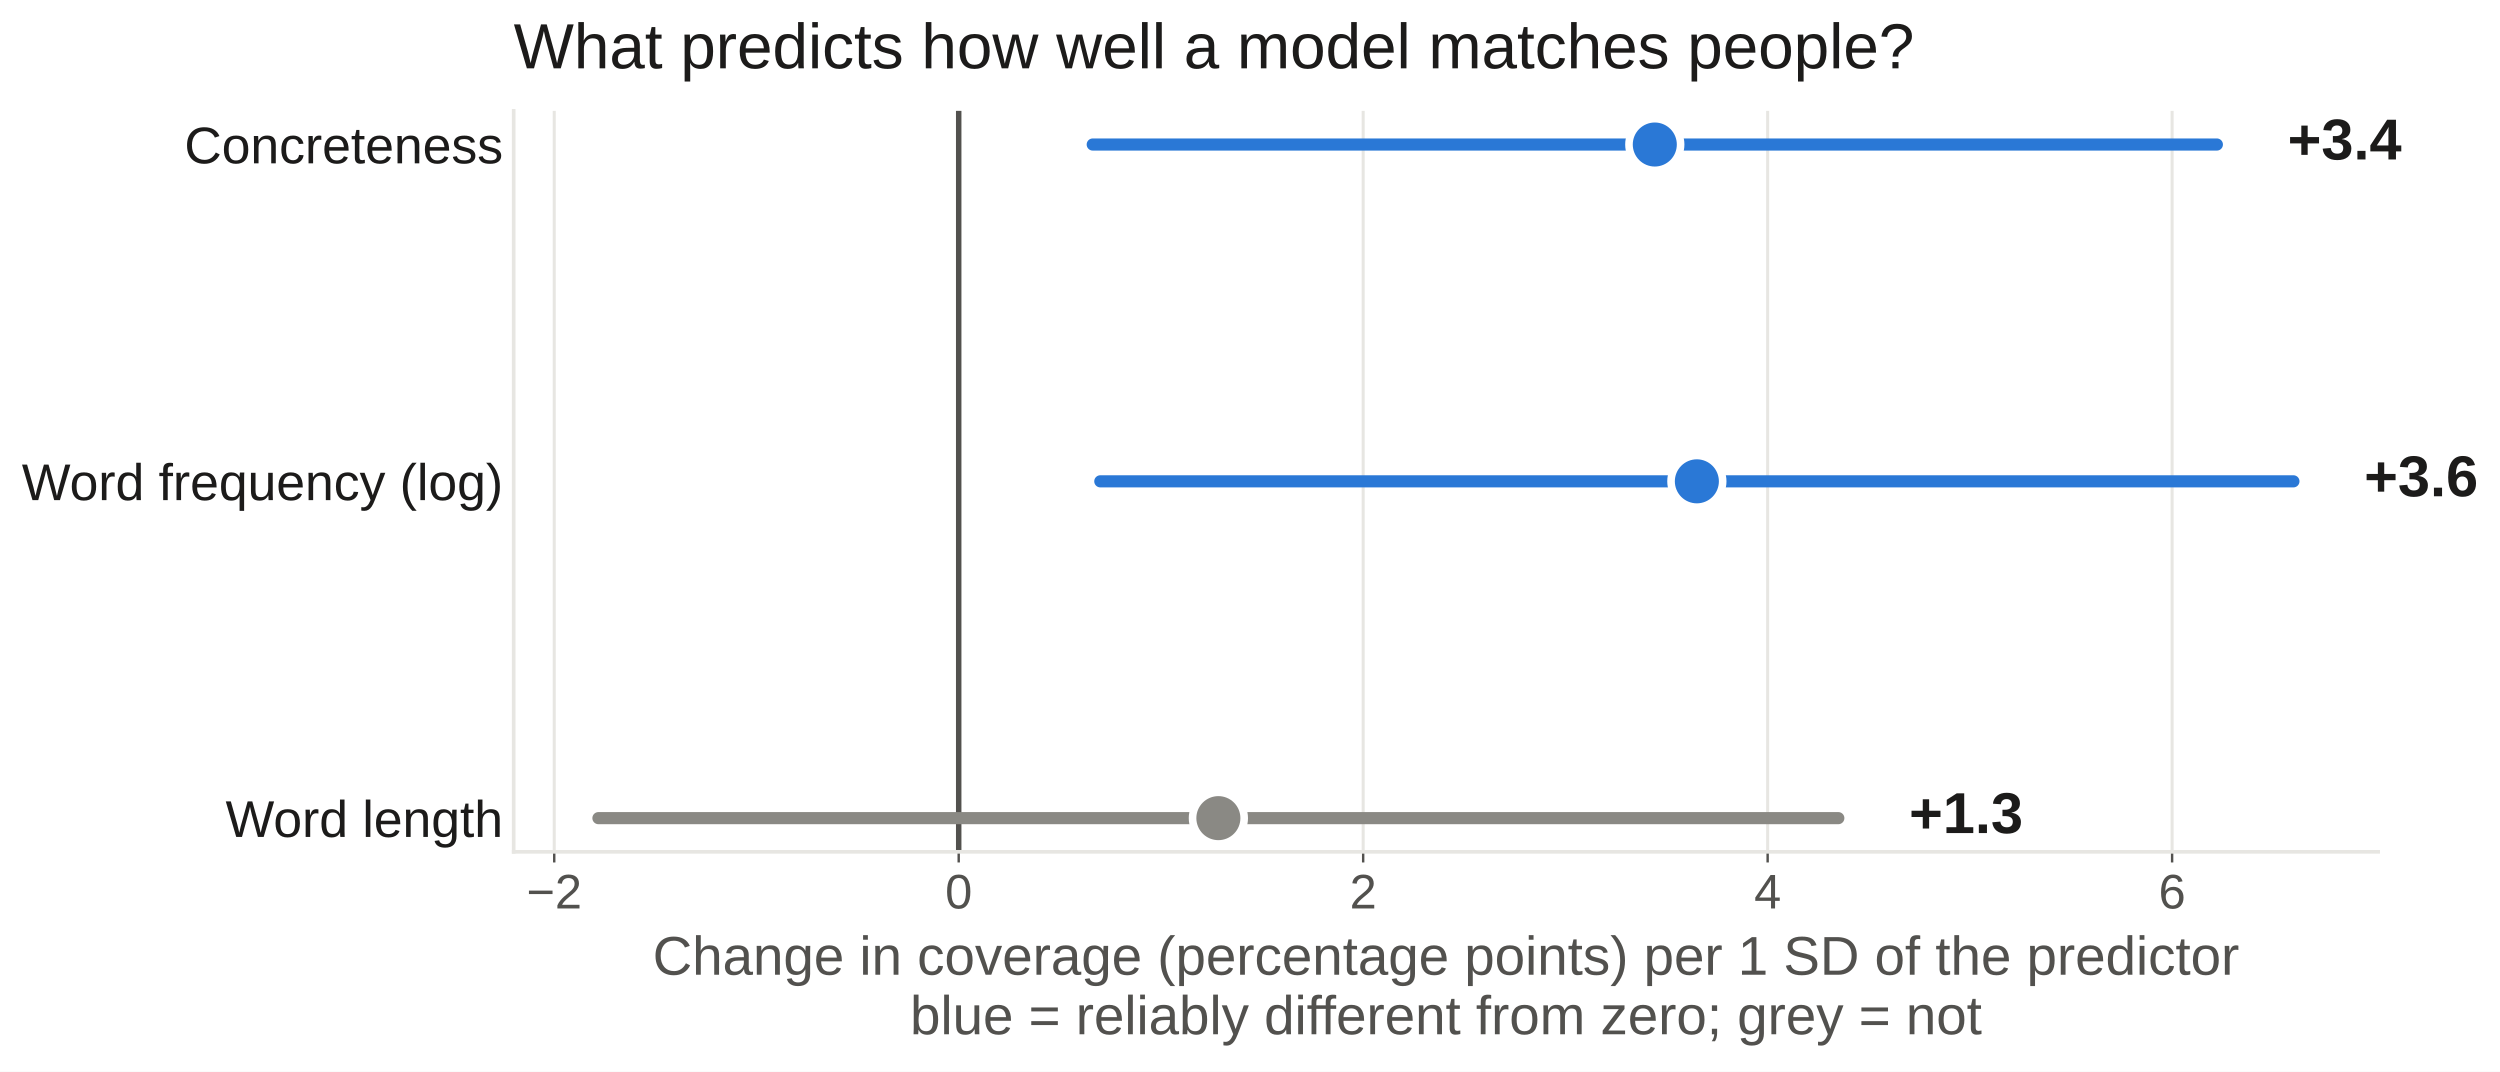
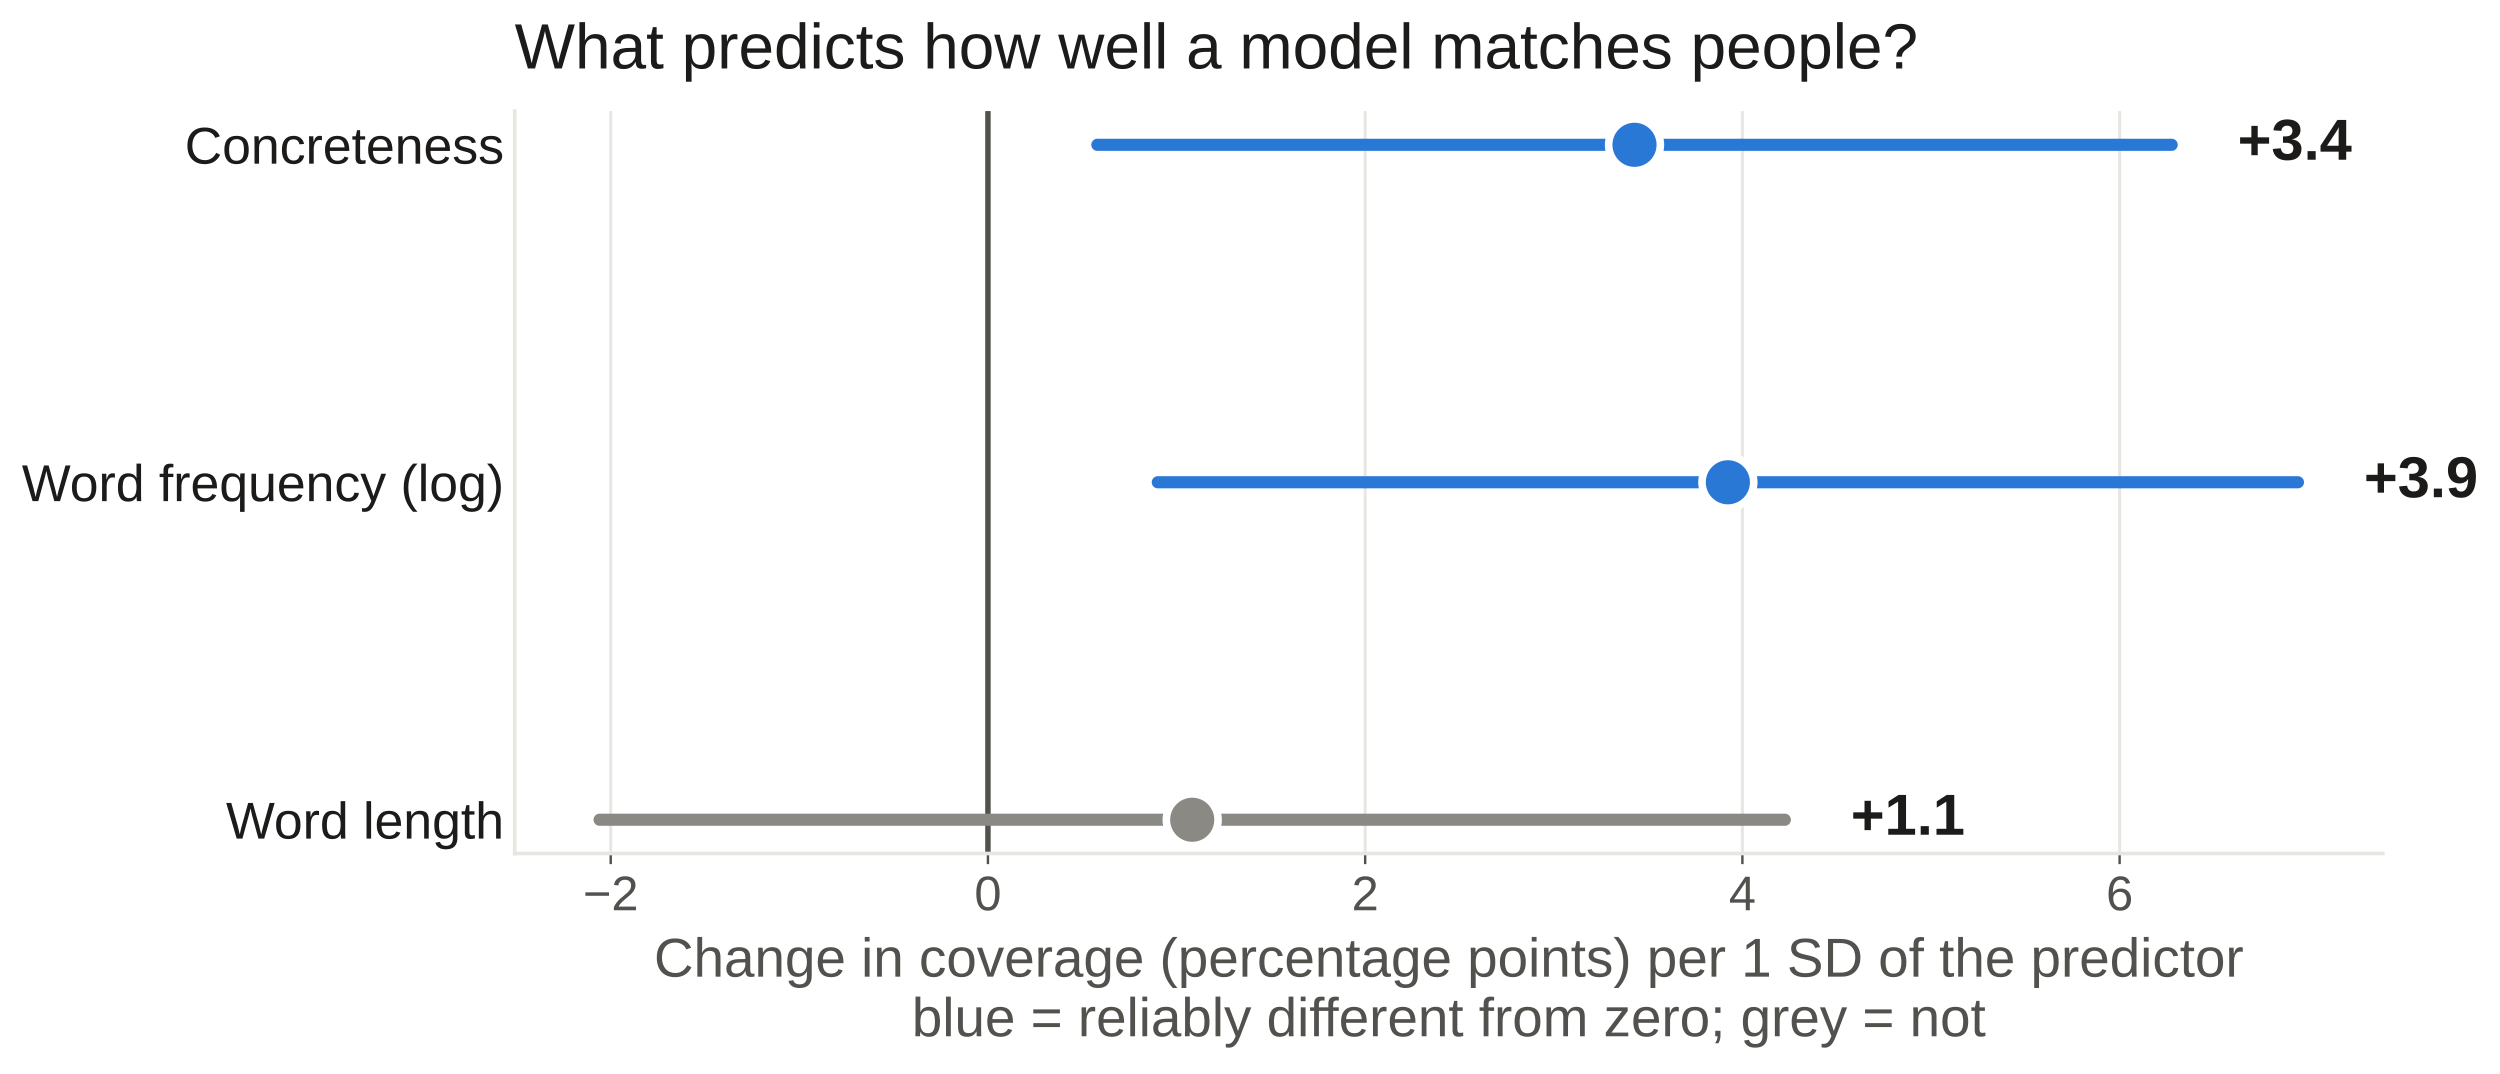
- <svg xmlns="http://www.w3.org/2000/svg" xmlns:xlink="http://www.w3.org/1999/xlink" width="823.017pt" height="352.823pt" viewBox="0 0 823.017 352.823" version="1.1">
+ <svg xmlns="http://www.w3.org/2000/svg" xmlns:xlink="http://www.w3.org/1999/xlink" width="821.405pt" height="352.823pt" viewBox="0 0 821.405 352.823" version="1.1">
  <defs>
    <style type="text/css">*{stroke-linejoin: round; stroke-linecap: butt}</style>
  </defs>
  <g id="figure_1">
    <g id="patch_1">
-       <path d="M 0 352.823  L 823.017 352.823  L 823.017 -0  L 0 -0  z " style="fill: #ffffff" />
+       <path d="M 0 352.823  L 821.405 352.823  L 821.405 -0  L 0 -0  z " style="fill: #ffffff" />
    </g>
    <g id="axes_1">
      <g id="patch_2">
        <path d="M 169.108 280.425  L 782.908 280.425  L 782.908 36.489  L 169.108 36.489  z " style="fill: #ffffff" />
      </g>
      <g id="matplotlib.axis_1">
        <g id="xtick_1">
          <g id="line2d_1">
-             <path d="M 182.457 280.425  L 182.457 36.489  " clip-path="url(#ped9aea594b)" style="fill: none; stroke: #e7e6e2; stroke-linecap: square" />
+             <path d="M 200.657 280.425  L 200.657 36.489  " clip-path="url(#pa0cd3471a6)" style="fill: none; stroke: #e7e6e2; stroke-linecap: square" />
          </g>
          <g id="line2d_2">
            <defs>
-               <path id="m515183fa39" d="M 0 0  L 0 3.5  " style="stroke: #52514e; stroke-width: 0.8" />
+               <path id="m48618b1838" d="M 0 0  L 0 3.5  " style="stroke: #52514e; stroke-width: 0.8" />
            </defs>
            <g>
-               <use xlink:href="#m515183fa39" x="182.457" y="280.425" style="fill: #52514e; stroke: #52514e; stroke-width: 0.8" />
+               <use xlink:href="#m48618b1838" x="200.657" y="280.425" style="fill: #52514e; stroke: #52514e; stroke-width: 0.8" />
            </g>
          </g>
          <g id="text_1">
-             <text style="font-size: 16px; font-family: 'Arial', 'Helvetica Neue', 'DejaVu Sans'; text-anchor: middle; fill: #52514e" x="182.457" y="299.073" transform="rotate(-0 182.457 299.073)">−2</text>
+             <text style="font-size: 16px; font-family: 'Arial', 'Helvetica Neue', 'DejaVu Sans'; text-anchor: middle; fill: #52514e" x="200.657" y="299.073" transform="rotate(-0 200.657 299.073)">−2</text>
          </g>
        </g>
        <g id="xtick_2">
          <g id="line2d_3">
-             <path d="M 315.612 280.425  L 315.612 36.489  " clip-path="url(#ped9aea594b)" style="fill: none; stroke: #e7e6e2; stroke-linecap: square" />
+             <path d="M 324.599 280.425  L 324.599 36.489  " clip-path="url(#pa0cd3471a6)" style="fill: none; stroke: #e7e6e2; stroke-linecap: square" />
          </g>
          <g id="line2d_4">
            <g>
-               <use xlink:href="#m515183fa39" x="315.612" y="280.425" style="fill: #52514e; stroke: #52514e; stroke-width: 0.8" />
+               <use xlink:href="#m48618b1838" x="324.599" y="280.425" style="fill: #52514e; stroke: #52514e; stroke-width: 0.8" />
            </g>
          </g>
          <g id="text_2">
-             <text style="font-size: 16px; font-family: 'Arial', 'Helvetica Neue', 'DejaVu Sans'; text-anchor: middle; fill: #52514e" x="315.612" y="299.073" transform="rotate(-0 315.6115 299.073)">0</text>
+             <text style="font-size: 16px; font-family: 'Arial', 'Helvetica Neue', 'DejaVu Sans'; text-anchor: middle; fill: #52514e" x="324.599" y="299.073" transform="rotate(-0 324.5991 299.073)">0</text>
          </g>
        </g>
        <g id="xtick_3">
          <g id="line2d_5">
-             <path d="M 448.766 280.425  L 448.766 36.489  " clip-path="url(#ped9aea594b)" style="fill: none; stroke: #e7e6e2; stroke-linecap: square" />
+             <path d="M 448.541 280.425  L 448.541 36.489  " clip-path="url(#pa0cd3471a6)" style="fill: none; stroke: #e7e6e2; stroke-linecap: square" />
          </g>
          <g id="line2d_6">
            <g>
-               <use xlink:href="#m515183fa39" x="448.766" y="280.425" style="fill: #52514e; stroke: #52514e; stroke-width: 0.8" />
+               <use xlink:href="#m48618b1838" x="448.541" y="280.425" style="fill: #52514e; stroke: #52514e; stroke-width: 0.8" />
            </g>
          </g>
          <g id="text_3">
-             <text style="font-size: 16px; font-family: 'Arial', 'Helvetica Neue', 'DejaVu Sans'; text-anchor: middle; fill: #52514e" x="448.766" y="299.073" transform="rotate(-0 448.766 299.073)">2</text>
+             <text style="font-size: 16px; font-family: 'Arial', 'Helvetica Neue', 'DejaVu Sans'; text-anchor: middle; fill: #52514e" x="448.541" y="299.073" transform="rotate(-0 448.5413 299.073)">2</text>
          </g>
        </g>
        <g id="xtick_4">
          <g id="line2d_7">
-             <path d="M 581.921 280.425  L 581.921 36.489  " clip-path="url(#ped9aea594b)" style="fill: none; stroke: #e7e6e2; stroke-linecap: square" />
+             <path d="M 572.483 280.425  L 572.483 36.489  " clip-path="url(#pa0cd3471a6)" style="fill: none; stroke: #e7e6e2; stroke-linecap: square" />
          </g>
          <g id="line2d_8">
            <g>
-               <use xlink:href="#m515183fa39" x="581.921" y="280.425" style="fill: #52514e; stroke: #52514e; stroke-width: 0.8" />
+               <use xlink:href="#m48618b1838" x="572.483" y="280.425" style="fill: #52514e; stroke: #52514e; stroke-width: 0.8" />
            </g>
          </g>
          <g id="text_4">
-             <text style="font-size: 16px; font-family: 'Arial', 'Helvetica Neue', 'DejaVu Sans'; text-anchor: middle; fill: #52514e" x="581.921" y="299.073" transform="rotate(-0 581.9206 299.073)">4</text>
+             <text style="font-size: 16px; font-family: 'Arial', 'Helvetica Neue', 'DejaVu Sans'; text-anchor: middle; fill: #52514e" x="572.483" y="299.073" transform="rotate(-0 572.4835 299.073)">4</text>
          </g>
        </g>
        <g id="xtick_5">
          <g id="line2d_9">
-             <path d="M 715.075 280.425  L 715.075 36.489  " clip-path="url(#ped9aea594b)" style="fill: none; stroke: #e7e6e2; stroke-linecap: square" />
+             <path d="M 696.426 280.425  L 696.426 36.489  " clip-path="url(#pa0cd3471a6)" style="fill: none; stroke: #e7e6e2; stroke-linecap: square" />
          </g>
          <g id="line2d_10">
            <g>
-               <use xlink:href="#m515183fa39" x="715.075" y="280.425" style="fill: #52514e; stroke: #52514e; stroke-width: 0.8" />
+               <use xlink:href="#m48618b1838" x="696.426" y="280.425" style="fill: #52514e; stroke: #52514e; stroke-width: 0.8" />
            </g>
          </g>
          <g id="text_5">
-             <text style="font-size: 16px; font-family: 'Arial', 'Helvetica Neue', 'DejaVu Sans'; text-anchor: middle; fill: #52514e" x="715.075" y="299.073" transform="rotate(-0 715.0751 299.073)">6</text>
+             <text style="font-size: 16px; font-family: 'Arial', 'Helvetica Neue', 'DejaVu Sans'; text-anchor: middle; fill: #52514e" x="696.426" y="299.073" transform="rotate(-0 696.4256 299.073)">6</text>
          </g>
        </g>
        <g id="text_6">
          <text style="font-size: 18px; font-family: 'Arial', 'Helvetica Neue', 'DejaVu Sans'; fill: #52514e" transform="translate(214.8745 320.8938)">Change in coverage (percentage points) per 1 SD of the predictor</text>
          <text style="font-size: 18px; font-family: 'Arial', 'Helvetica Neue', 'DejaVu Sans'; fill: #52514e" transform="translate(299.5927 340.485)">blue = reliably different from zero; grey = not</text>
        </g>
      </g>
      <g id="matplotlib.axis_2">
        <g id="ytick_1">
          <g id="line2d_11" />
          <g id="text_7">
            <text style="font-size: 17px; font-family: 'Arial', 'Helvetica Neue', 'DejaVu Sans'; text-anchor: end; fill: #1c1b1a" x="165.608" y="53.765" transform="rotate(-0 165.6081 53.76481)">Concreteness</text>
          </g>
        </g>
        <g id="ytick_2">
          <g id="line2d_12" />
          <g id="text_8">
            <text style="font-size: 17px; font-family: 'Arial', 'Helvetica Neue', 'DejaVu Sans'; text-anchor: end; fill: #1c1b1a" x="165.608" y="164.645" transform="rotate(-0 165.6081 164.6448)">Word frequency (log)</text>
          </g>
        </g>
        <g id="ytick_3">
          <g id="line2d_13" />
          <g id="text_9">
            <text style="font-size: 17px; font-family: 'Arial', 'Helvetica Neue', 'DejaVu Sans'; text-anchor: end; fill: #1c1b1a" x="165.608" y="275.525" transform="rotate(-0 165.6081 275.5248)">Word length</text>
          </g>
        </g>
      </g>
      <g id="line2d_14">
-         <path d="M 315.612 280.425  L 315.612 36.489  " clip-path="url(#ped9aea594b)" style="fill: none; stroke: #52514e; stroke-width: 1.8; stroke-linecap: square" />
+         <path d="M 324.599 280.425  L 324.599 36.489  " clip-path="url(#pa0cd3471a6)" style="fill: none; stroke: #52514e; stroke-width: 1.8; stroke-linecap: square" />
      </g>
      <g id="patch_3">
        <path d="M 169.108 280.425  L 169.108 36.489  " style="fill: none; stroke: #e7e6e2; stroke-width: 1.2; stroke-linejoin: miter; stroke-linecap: square" />
      </g>
      <g id="patch_4">
        <path d="M 169.108 280.425  L 782.908 280.425  " style="fill: none; stroke: #e7e6e2; stroke-width: 1.2; stroke-linejoin: miter; stroke-linecap: square" />
      </g>
      <g id="line2d_15">
-         <path d="M 359.734 47.577  L 729.807 47.577  " clip-path="url(#ped9aea594b)" style="fill: none; stroke: #2a78d6; stroke-width: 4; stroke-linecap: round" />
+         <path d="M 360.55 47.577  L 713.522 47.577  " clip-path="url(#pa0cd3471a6)" style="fill: none; stroke: #2a78d6; stroke-width: 4; stroke-linecap: round" />
      </g>
      <g id="text_10">
-         <text style="font-weight: 700; font-size: 19px; font-family: 'Arial', 'Helvetica Neue', 'DejaVu Sans'; text-anchor: start; fill: #1c1b1a" x="753.109" y="52.494" transform="rotate(-0 753.1093 52.49357)">+3.4</text>
+         <text style="font-weight: 700; font-size: 19px; font-family: 'Arial', 'Helvetica Neue', 'DejaVu Sans'; text-anchor: start; fill: #1c1b1a" x="735.212" y="52.494" transform="rotate(-0 735.2121 52.49357)">+3.4</text>
      </g>
      <g id="line2d_16">
-         <path d="M 362.229 158.457  L 755.008 158.457  " clip-path="url(#ped9aea594b)" style="fill: none; stroke: #2a78d6; stroke-width: 4; stroke-linecap: round" />
+         <path d="M 380.415 158.457  L 755.008 158.457  " clip-path="url(#pa0cd3471a6)" style="fill: none; stroke: #2a78d6; stroke-width: 4; stroke-linecap: round" />
      </g>
      <g id="text_11">
-         <text style="font-weight: 700; font-size: 19px; font-family: 'Arial', 'Helvetica Neue', 'DejaVu Sans'; text-anchor: start; fill: #1c1b1a" x="778.31" y="163.374" transform="rotate(-0 778.3102 163.3736)">+3.6</text>
+         <text style="font-weight: 700; font-size: 19px; font-family: 'Arial', 'Helvetica Neue', 'DejaVu Sans'; text-anchor: start; fill: #1c1b1a" x="776.698" y="163.374" transform="rotate(-0 776.698 163.3736)">+3.9</text>
      </g>
      <g id="line2d_17">
-         <path d="M 197.008 269.337  L 605.185 269.337  " clip-path="url(#ped9aea594b)" style="fill: none; stroke: #8a8984; stroke-width: 4; stroke-linecap: round" />
+         <path d="M 197.008 269.337  L 586.42 269.337  " clip-path="url(#pa0cd3471a6)" style="fill: none; stroke: #8a8984; stroke-width: 4; stroke-linecap: round" />
      </g>
      <g id="text_12">
-         <text style="font-weight: 700; font-size: 19px; font-family: 'Arial', 'Helvetica Neue', 'DejaVu Sans'; text-anchor: start; fill: #1c1b1a" x="628.487" y="274.254" transform="rotate(-0 628.4874 274.2536)">+1.3</text>
+         <text style="font-weight: 700; font-size: 19px; font-family: 'Arial', 'Helvetica Neue', 'DejaVu Sans'; text-anchor: start; fill: #1c1b1a" x="608.109" y="274.254" transform="rotate(-0 608.1094 274.2536)">+1.1</text>
      </g>
      <g id="text_13">
        <text style="font-size: 21px; font-family: 'Arial', 'Helvetica Neue', 'DejaVu Sans'; text-anchor: start; fill: #1c1b1a" x="169.108" y="22.489" transform="rotate(-0 169.1081 22.48857)">What predicts how well a model matches people?</text>
      </g>
      <g id="line2d_18">
        <defs>
-           <path id="m28d231925a" d="M 0 8.5  C 2.254 8.5 4.416 7.604 6.01 6.01  C 7.604 4.416 8.5 2.254 8.5 0  C 8.5 -2.254 7.604 -4.416 6.01 -6.01  C 4.416 -7.604 2.254 -8.5 0 -8.5  C -2.254 -8.5 -4.416 -7.604 -6.01 -6.01  C -7.604 -4.416 -8.5 -2.254 -8.5 0  C -8.5 2.254 -7.604 4.416 -6.01 6.01  C -4.416 7.604 -2.254 8.5 0 8.5  z " style="stroke: #ffffff; stroke-width: 2.5" />
+           <path id="mff2b89658f" d="M 0 8.5  C 2.254 8.5 4.416 7.604 6.01 6.01  C 7.604 4.416 8.5 2.254 8.5 0  C 8.5 -2.254 7.604 -4.416 6.01 -6.01  C 4.416 -7.604 2.254 -8.5 0 -8.5  C -2.254 -8.5 -4.416 -7.604 -6.01 -6.01  C -7.604 -4.416 -8.5 -2.254 -8.5 0  C -8.5 2.254 -7.604 4.416 -6.01 6.01  C -4.416 7.604 -2.254 8.5 0 8.5  z " style="stroke: #ffffff; stroke-width: 2.5" />
        </defs>
-         <g clip-path="url(#ped9aea594b)">
-           <use xlink:href="#m28d231925a" x="544.77" y="47.577" style="fill: #2a78d6; stroke: #ffffff; stroke-width: 2.5" />
+         <g clip-path="url(#pa0cd3471a6)">
+           <use xlink:href="#mff2b89658f" x="537.036" y="47.577" style="fill: #2a78d6; stroke: #ffffff; stroke-width: 2.5" />
        </g>
      </g>
      <g id="line2d_19">
-         <g clip-path="url(#ped9aea594b)">
-           <use xlink:href="#m28d231925a" x="558.619" y="158.457" style="fill: #2a78d6; stroke: #ffffff; stroke-width: 2.5" />
+         <g clip-path="url(#pa0cd3471a6)">
+           <use xlink:href="#mff2b89658f" x="567.712" y="158.457" style="fill: #2a78d6; stroke: #ffffff; stroke-width: 2.5" />
        </g>
      </g>
      <g id="line2d_20">
        <defs>
-           <path id="m742ddb4151" d="M 0 8.5  C 2.254 8.5 4.416 7.604 6.01 6.01  C 7.604 4.416 8.5 2.254 8.5 0  C 8.5 -2.254 7.604 -4.416 6.01 -6.01  C 4.416 -7.604 2.254 -8.5 0 -8.5  C -2.254 -8.5 -4.416 -7.604 -6.01 -6.01  C -7.604 -4.416 -8.5 -2.254 -8.5 0  C -8.5 2.254 -7.604 4.416 -6.01 6.01  C -4.416 7.604 -2.254 8.5 0 8.5  z " style="stroke: #ffffff; stroke-width: 2.5" />
+           <path id="m3d27e58d58" d="M 0 8.5  C 2.254 8.5 4.416 7.604 6.01 6.01  C 7.604 4.416 8.5 2.254 8.5 0  C 8.5 -2.254 7.604 -4.416 6.01 -6.01  C 4.416 -7.604 2.254 -8.5 0 -8.5  C -2.254 -8.5 -4.416 -7.604 -6.01 -6.01  C -7.604 -4.416 -8.5 -2.254 -8.5 0  C -8.5 2.254 -7.604 4.416 -6.01 6.01  C -4.416 7.604 -2.254 8.5 0 8.5  z " style="stroke: #ffffff; stroke-width: 2.5" />
        </defs>
-         <g clip-path="url(#ped9aea594b)">
-           <use xlink:href="#m742ddb4151" x="401.097" y="269.337" style="fill: #8a8984; stroke: #ffffff; stroke-width: 2.5" />
+         <g clip-path="url(#pa0cd3471a6)">
+           <use xlink:href="#m3d27e58d58" x="391.714" y="269.337" style="fill: #8a8984; stroke: #ffffff; stroke-width: 2.5" />
        </g>
      </g>
    </g>
  </g>
  <defs>
-     <clipPath id="ped9aea594b">
+     <clipPath id="pa0cd3471a6">
      <rect x="169.108" y="36.489" width="613.8" height="243.936" />
    </clipPath>
  </defs>
</svg>
